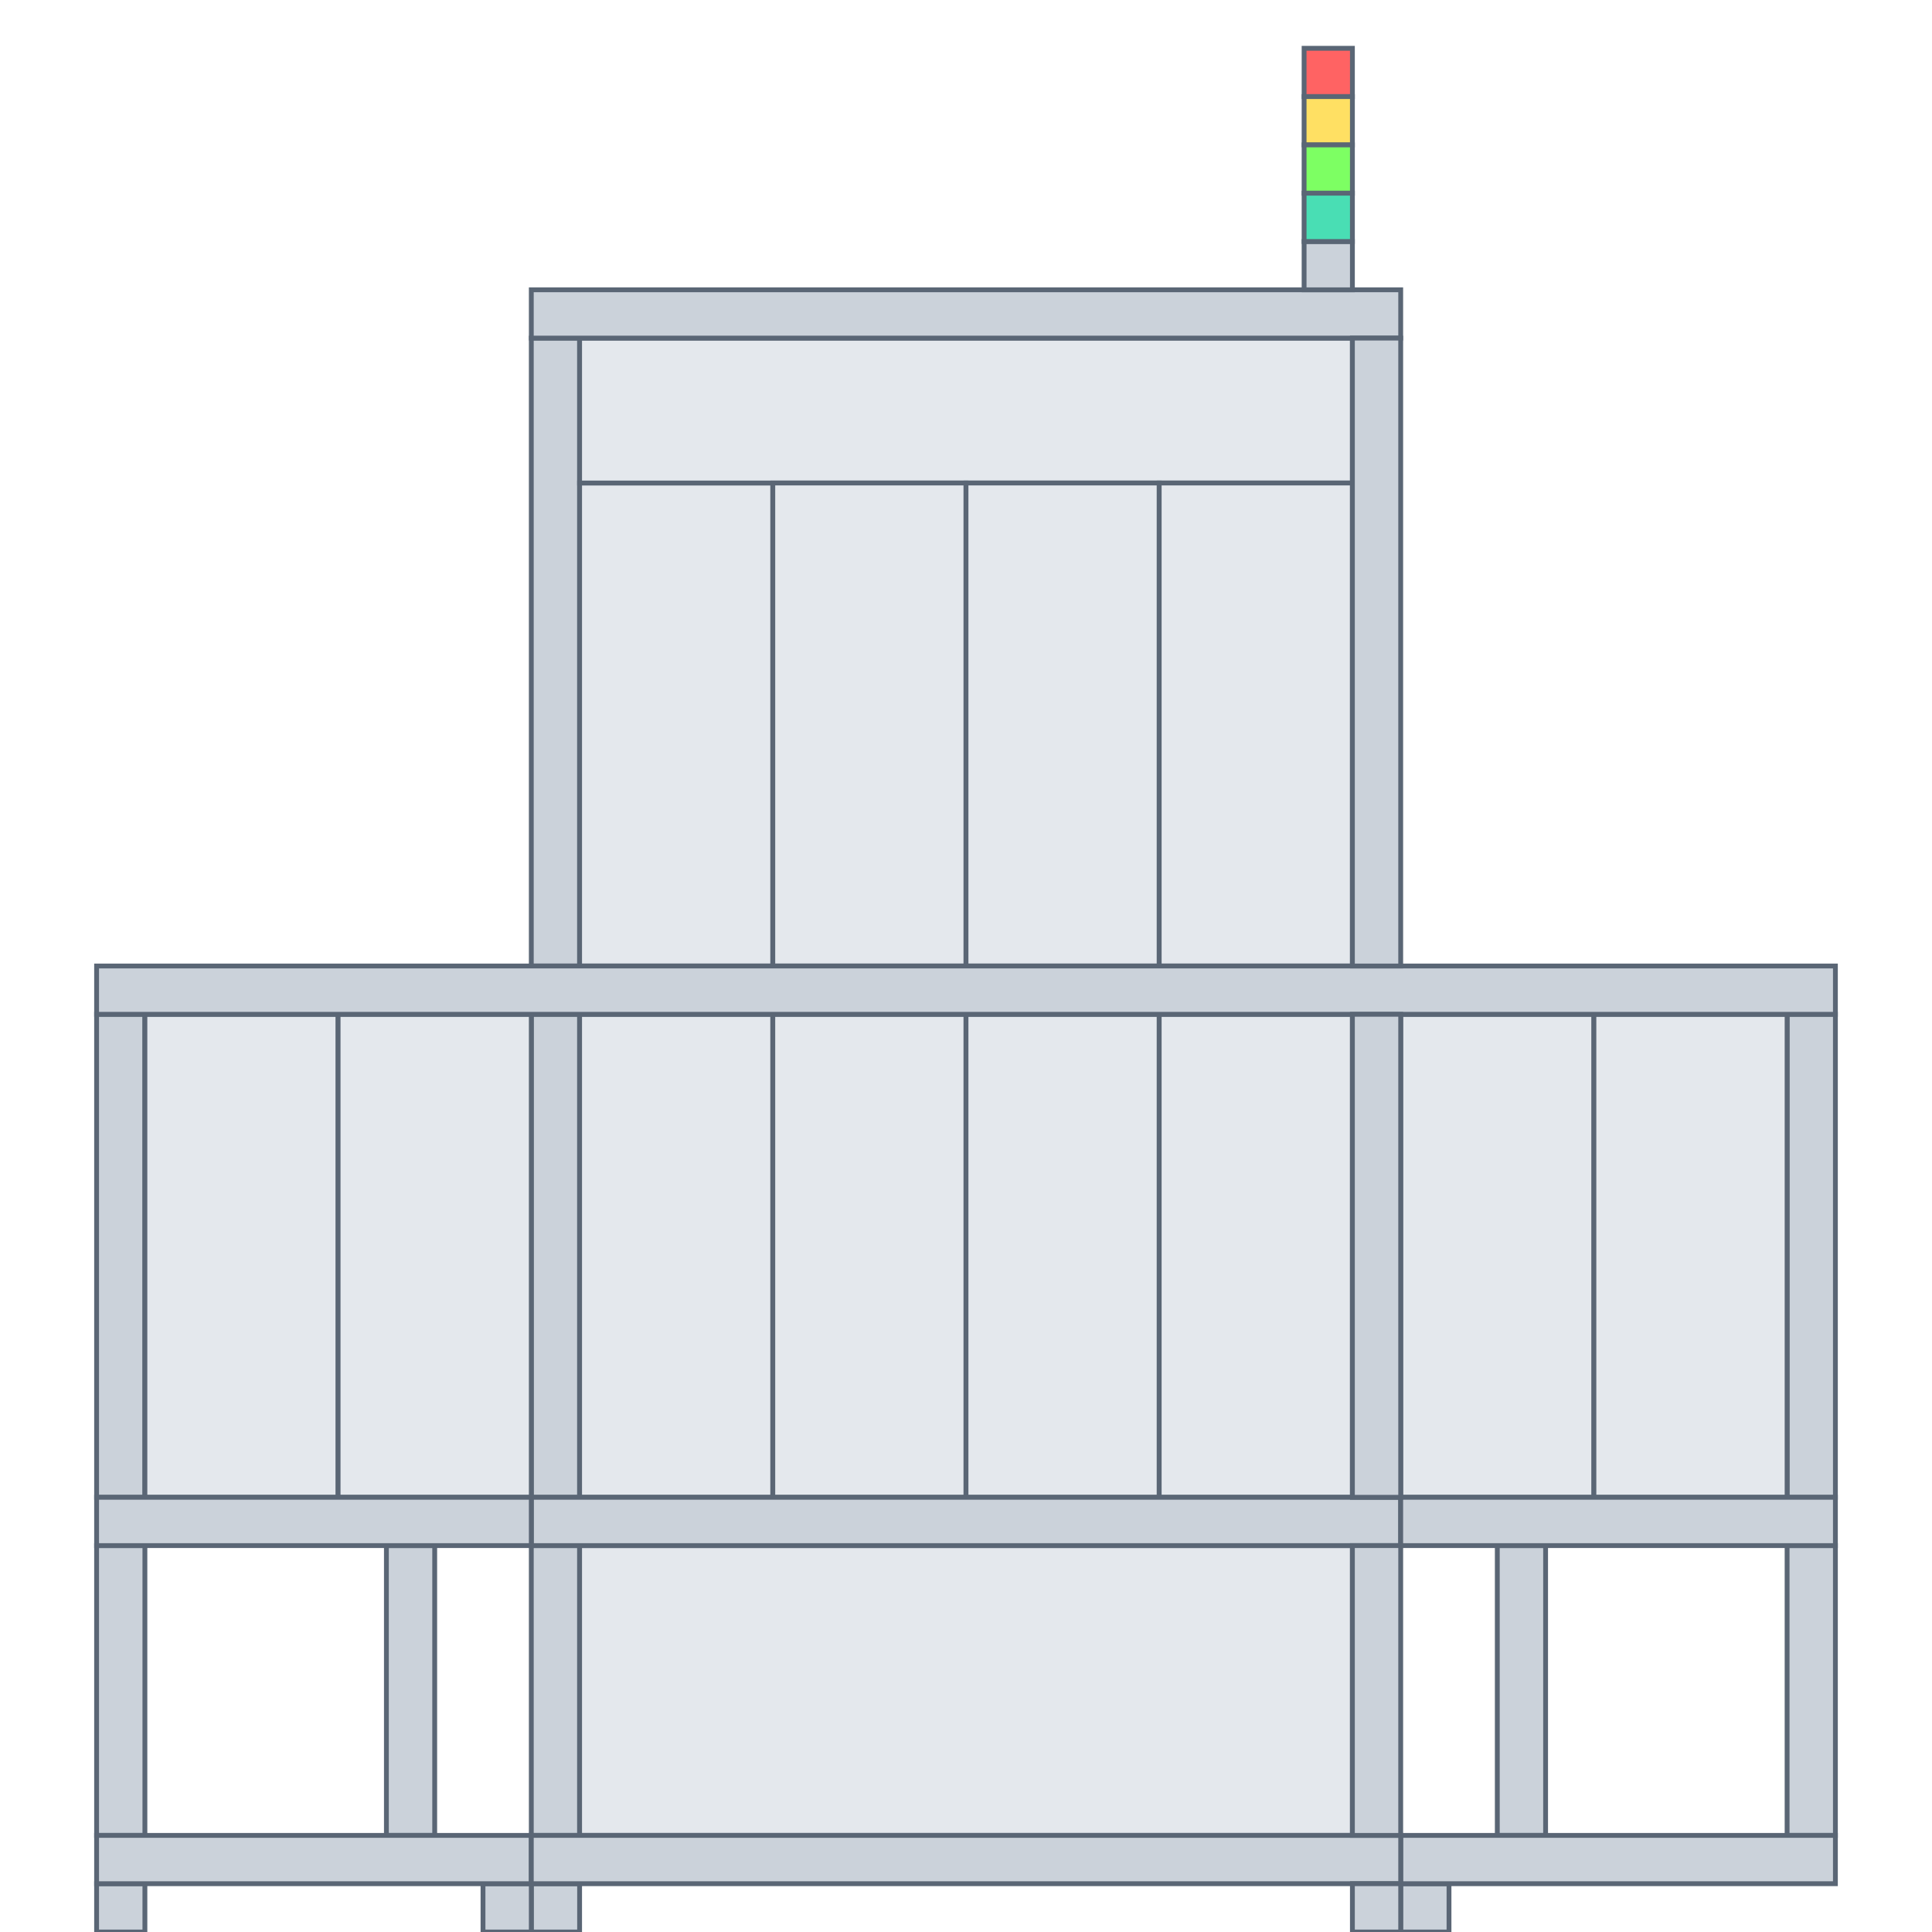
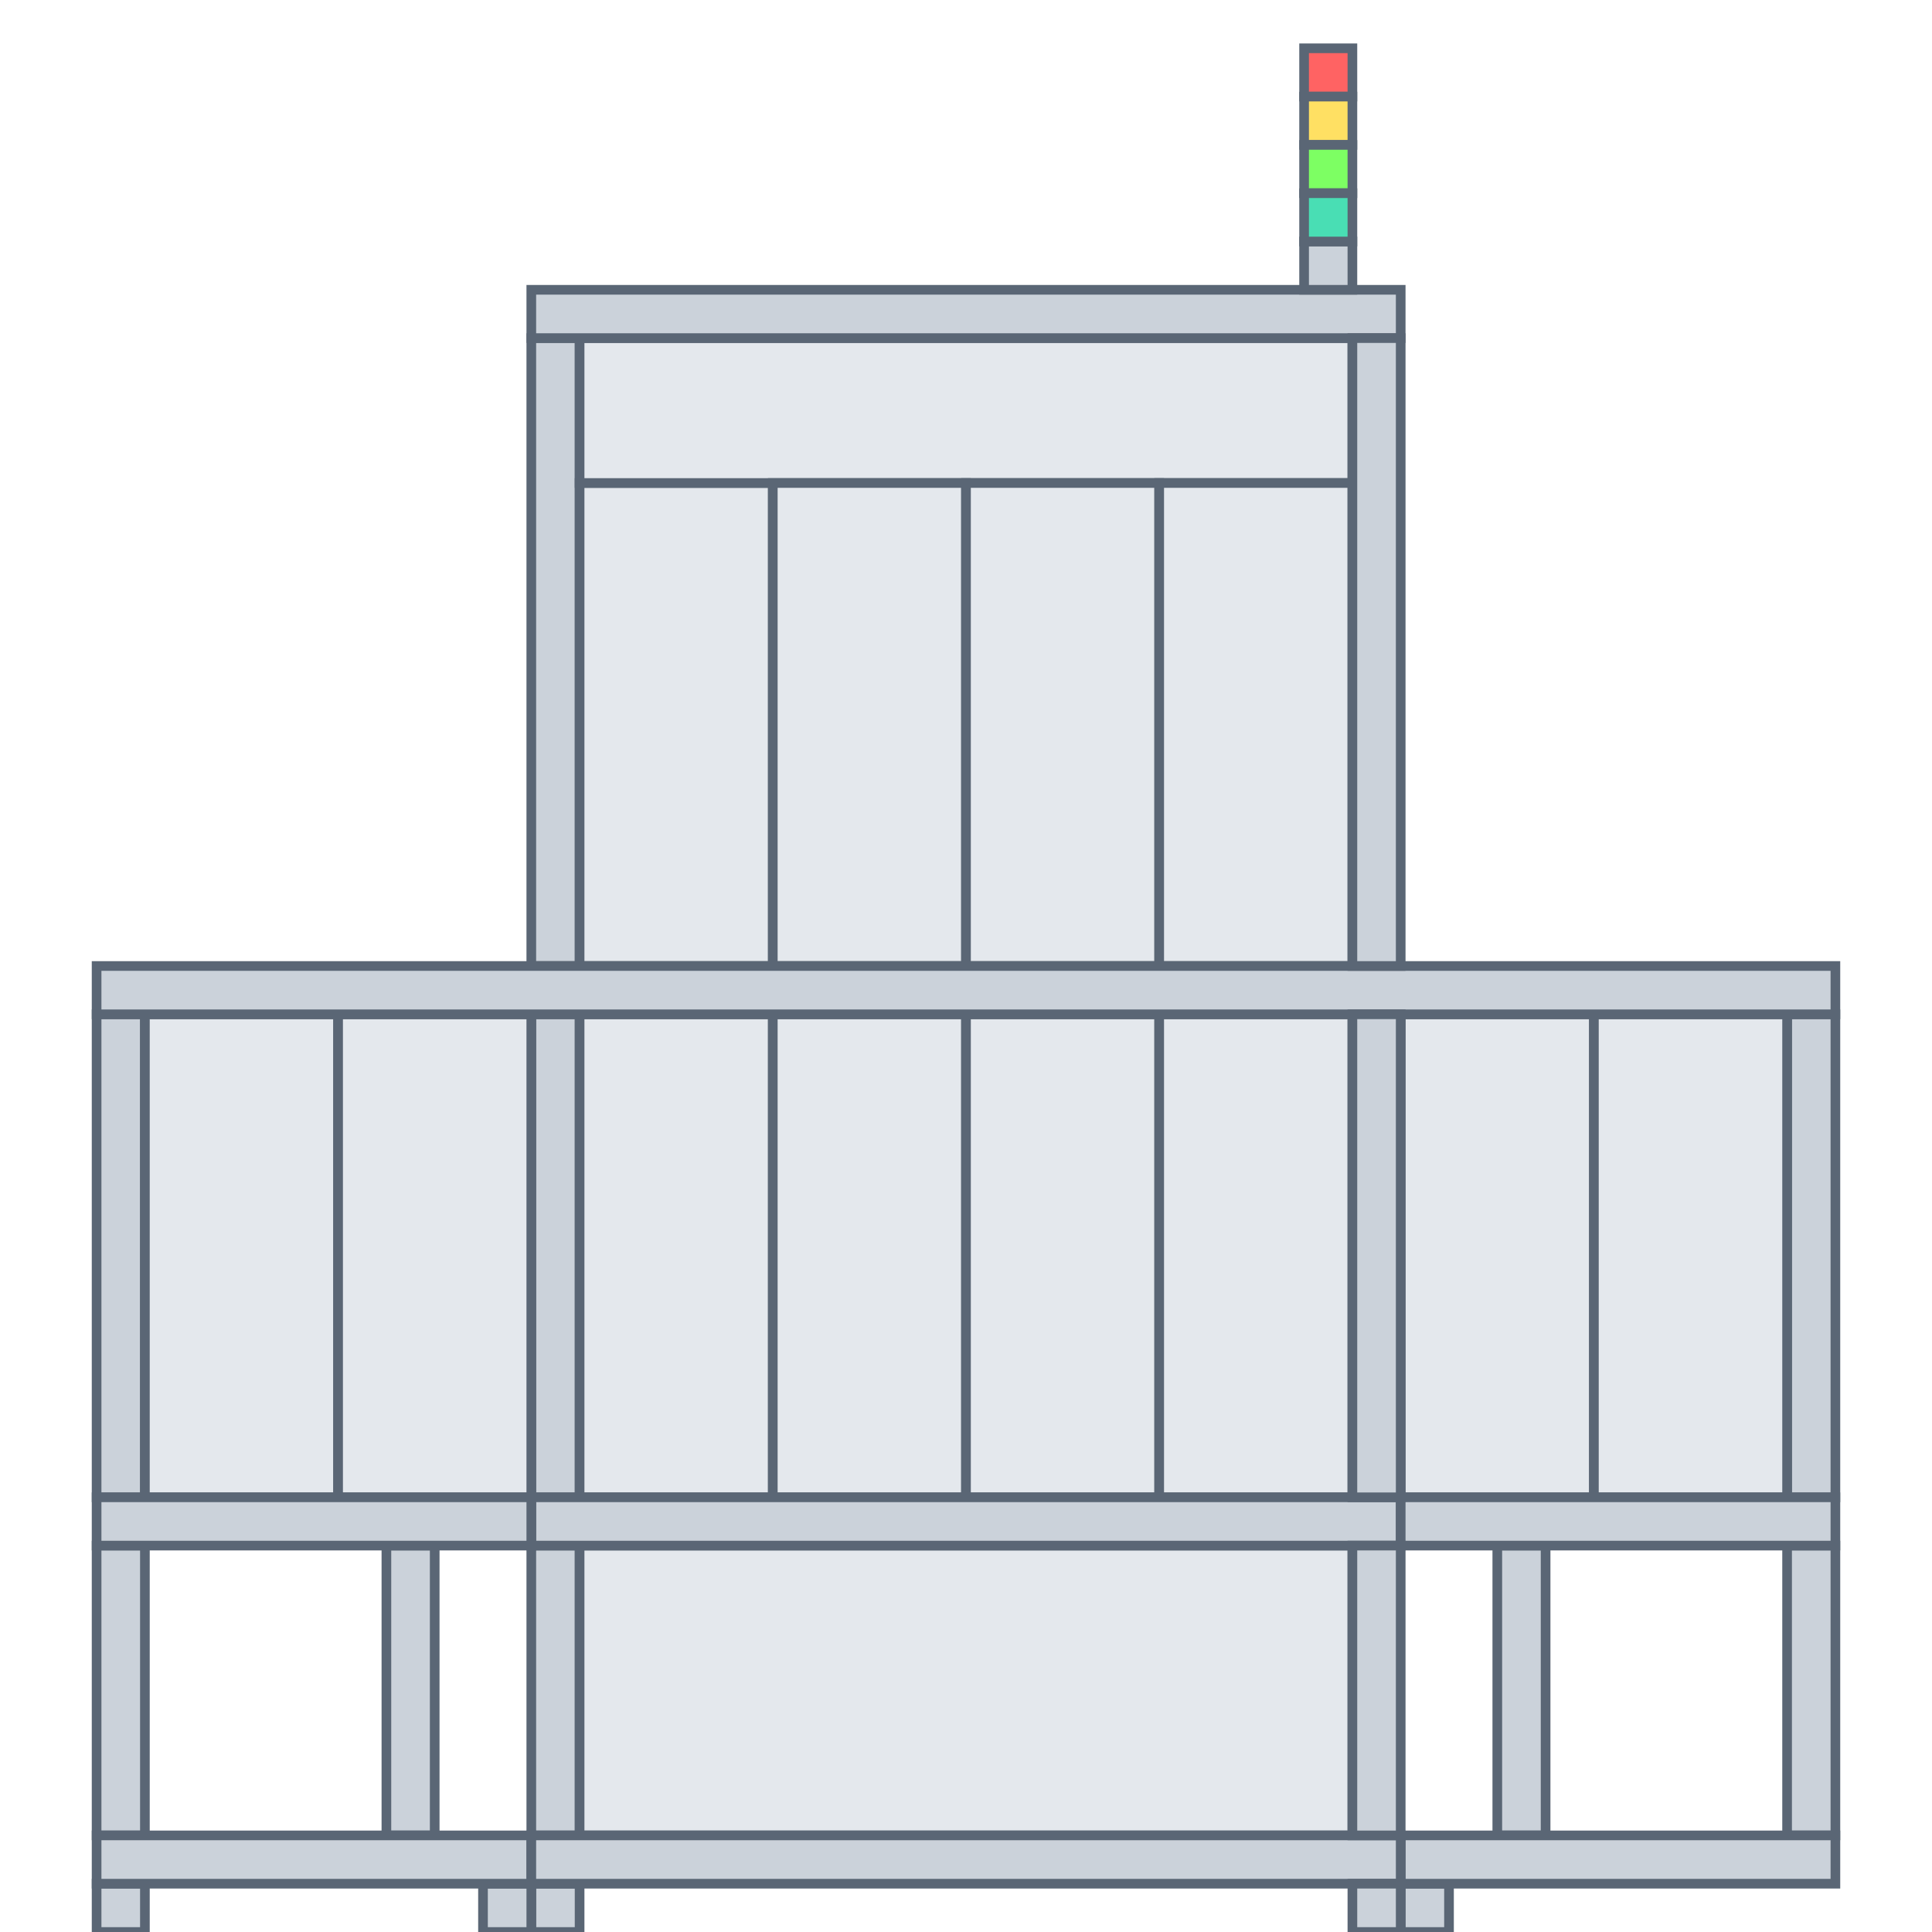
<svg xmlns="http://www.w3.org/2000/svg" width="400" height="400" viewBox="0 0 400 400" fill="none">
-   <g clip-path="url(#clip0_1100_5398)">
-     <rect width="400" height="400" fill="white" />
-     <g>
-       <rect x="110" y="70" width="10" height="130" fill="#CBD2DA" stroke="#5A6675" />
-       <rect x="110" y="210" width="10" height="100" fill="#CBD2DA" stroke="#5A6675" />
-       <rect x="110" y="320" width="10" height="60" fill="#CBD2DA" stroke="#5A6675" />
-       <rect x="20" y="320" width="10" height="60" fill="#CBD2DA" stroke="#5A6675" />
-       <rect x="370" y="320" width="10" height="60" fill="#CBD2DA" stroke="#5A6675" />
-       <rect x="80" y="320" width="10" height="60" fill="#CBD2DA" stroke="#5A6675" />
-       <rect x="310" y="320" width="10" height="60" fill="#CBD2DA" stroke="#5A6675" />
-       <rect x="20" y="210" width="10" height="100" fill="#CBD2DA" stroke="#5A6675" />
-       <rect x="370" y="210" width="10" height="100" fill="#CBD2DA" stroke="#5A6675" />
-       <rect x="110" y="390" width="10" height="10" fill="#CBD2DA" stroke="#5A6675" />
-       <rect x="100" y="390" width="10" height="10" fill="#CBD2DA" stroke="#5A6675" />
-       <rect x="20" y="390" width="10" height="10" fill="#CBD2DA" stroke="#5A6675" />
-       <rect x="290" y="390" width="10" height="10" fill="#CBD2DA" stroke="#5A6675" />
-       <rect x="120" y="210" width="40" height="100" fill="#E4E8ED" stroke="#5A6675" />
-       <rect x="120" y="100" width="40" height="100" fill="#E4E8ED" stroke="#5A6675" />
-       <rect x="120" y="70" width="160" height="30" fill="#E4E8ED" stroke="#5A6675" />
-       <rect x="120" y="320" width="160" height="60" fill="#E4E8ED" stroke="#5A6675" />
-       <rect x="160" y="210" width="40" height="100" fill="#E4E8ED" stroke="#5A6675" />
-       <rect x="30" y="210" width="40" height="100" fill="#E4E8ED" stroke="#5A6675" />
-       <rect x="290" y="210" width="40" height="100" fill="#E4E8ED" stroke="#5A6675" />
-       <rect x="70" y="210" width="40" height="100" fill="#E4E8ED" stroke="#5A6675" />
-       <rect x="330" y="210" width="40" height="100" fill="#E4E8ED" stroke="#5A6675" />
-       <rect x="160" y="100" width="40" height="100" fill="#E4E8ED" stroke="#5A6675" />
-       <rect x="200" y="210" width="40" height="100" fill="#E4E8ED" stroke="#5A6675" />
-       <rect x="200" y="100" width="40" height="100" fill="#E4E8ED" stroke="#5A6675" />
-       <rect x="240" y="210" width="40" height="100" fill="#E4E8ED" stroke="#5A6675" />
-       <rect x="240" y="100" width="40" height="100" fill="#E4E8ED" stroke="#5A6675" />
-       <rect x="110" y="60" width="180" height="10" fill="#CBD2DA" stroke="#5A6675" />
-       <rect x="270" y="50" width="10" height="10" fill="#CBD2DA" stroke="#5A6675" />
-       <rect x="270" y="10" width="10" height="10" fill="#FF6363" stroke="#5A6675" />
-       <rect x="270" y="20" width="10" height="10" fill="#FFE063" stroke="#5A6675" />
-       <rect x="270" y="30" width="10" height="10" fill="#7DFF63" stroke="#5A6675" />
-       <rect x="270" y="40" width="10" height="10" fill="#49DEB4" stroke="#5A6675" />
-       <rect x="20" y="200" width="360" height="10" fill="#CBD2DA" stroke="#5A6675" />
-       <rect x="110" y="310" width="180" height="10" fill="#CBD2DA" stroke="#5A6675" />
-       <rect x="20" y="310" width="90" height="10" fill="#CBD2DA" stroke="#5A6675" />
-       <rect x="290" y="310" width="90" height="10" fill="#CBD2DA" stroke="#5A6675" />
-       <rect x="20" y="380" width="90" height="10" fill="#CBD2DA" stroke="#5A6675" />
-       <rect x="290" y="380" width="90" height="10" fill="#CBD2DA" stroke="#5A6675" />
-       <rect x="110" y="380" width="180" height="10" fill="#CBD2DA" stroke="#5A6675" />
-       <rect x="280" y="70" width="10" height="130" fill="#CBD2DA" stroke="#5A6675" />
-       <rect x="280" y="210" width="10" height="100" fill="#CBD2DA" stroke="#5A6675" />
-       <rect x="280" y="320" width="10" height="60" fill="#CBD2DA" stroke="#5A6675" />
-       <rect x="280" y="390" width="10" height="10" fill="#CBD2DA" stroke="#5A6675" />
+   <rect width="400" height="400" fill="#D5D5D5" />
+   <g id="ì¤ë¹">
+     <path d="M-2705 -743C-2705 -744.105 -2704.1 -745 -2703 -745H6599C6600.1 -745 6601 -744.105 6601 -743V1142C6601 1143.1 6600.1 1144 6599 1144H-2703C-2704.1 1144 -2705 1143.1 -2705 1142V-743Z" fill="white" />
+     <path d="M-2703 -745V-744H6599V-745V-746H-2703V-745ZM6601 -743H6600V1142H6601H6602V-743H6601ZM6599 1144V1143H-2703V1144V1145H6599V1144ZM-2705 1142H-2704V-743H-2705H-2706V1142H-2705ZM-2703 1144V1143C-2703.55 1143 -2704 1142.55 -2704 1142H-2705H-2706C-2706 1143.66 -2704.66 1145 -2703 1145V1144ZM6601 1142H6600C6600 1142.55 6599.55 1143 6599 1143V1144V1145C6600.66 1145 6602 1143.66 6602 1142H6601ZM6599 -745V-744C6599.55 -744 6600 -743.552 6600 -743H6601H6602C6602 -744.657 6600.66 -746 6599 -746V-745ZM-2703 -745V-746C-2704.66 -746 -2706 -744.657 -2706 -743H-2705H-2704C-2704 -743.552 -2703.55 -744 -2703 -744V-745Z" fill="black" fill-opacity="0.1" />
+     <g id="DCIR" clip-path="url(#clip0_1100_5398)">
+       <rect width="400" height="400" fill="white" />
+       <g id="graphic">
+         <path id="Rectangle 17" d="M110 70H120V200H110V70Z" fill="#CBD2DA" />
+         <path id="Rectangle 17 (Stroke)" d="M121 69V201H109V69H121ZM111 199H119V71H111V199Z" fill="#5A6675" />
+         <path id="Rectangle 22" d="M110 210H120V310H110V210Z" fill="#CBD2DA" />
+         <path id="Rectangle 22 (Stroke)" d="M121 209V311H109V209H121ZM111 309H119V211H111V309Z" fill="#5A6675" />
+         <path id="Rectangle 28" d="M110 320H120V380H110V320Z" fill="#CBD2DA" />
+         <path id="Rectangle 28 (Stroke)" d="M121 319V381H109V319H121ZM111 379H119V321H111V379Z" fill="#5A6675" />
+         <path id="Rectangle 40" d="M20 320H30V380H20V320Z" fill="#CBD2DA" />
+         <path id="Rectangle 40 (Stroke)" d="M31 319V381H19V319H31ZM21 379H29V321H21V379Z" fill="#5A6675" />
+         <path id="Rectangle 55" d="M370 320H380V380H370V320Z" fill="#CBD2DA" />
+         <path id="Rectangle 55 (Stroke)" d="M381 319V381H369V319H381ZM371 379H379V321H371V379Z" fill="#5A6675" />
+         <path id="Rectangle 41" d="M80 320H90V380H80V320Z" fill="#CBD2DA" />
+         <path id="Rectangle 41 (Stroke)" d="M91 319V381H79V319H91ZM81 379H89V321H81V379Z" fill="#5A6675" />
+         <path id="Rectangle 56" d="M310 320H320V380H310V320Z" fill="#CBD2DA" />
+         <path id="Rectangle 56 (Stroke)" d="M321 319V381H309V319H321ZM311 379H319V321H311V379Z" fill="#5A6675" />
+         <path id="Rectangle 48" d="M20 210H30V310H20V210Z" fill="#CBD2DA" />
+         <path id="Rectangle 48 (Stroke)" d="M31 209V311H19V209H31ZM21 309H29V211H21V309Z" fill="#5A6675" />
+         <path id="Rectangle 57" d="M370 210H380V310H370V210Z" fill="#CBD2DA" />
+         <path id="Rectangle 57 (Stroke)" d="M381 209V311H369V209H381ZM371 309H379V211H371V309Z" fill="#5A6675" />
+         <path id="Rectangle 31" d="M110 390H120V400H110V390Z" fill="#CBD2DA" />
+         <path id="Rectangle 31 (Stroke)" d="M121 389V401H109V389H121ZM111 399H119V391H111V399Z" fill="#5A6675" />
+         <path id="Rectangle 44" d="M100 390H110V400H100V390Z" fill="#CBD2DA" />
+         <path id="Rectangle 44 (Stroke)" d="M111 389V401H99V389H111ZM101 399H109V391H101V399Z" fill="#5A6675" />
+         <path id="Rectangle 45" d="M20 390H30V400H20V390Z" fill="#CBD2DA" />
+         <path id="Rectangle 45 (Stroke)" d="M31 389V401H19V389H31ZM21 399H29V391H21V399Z" fill="#5A6675" />
+         <path id="Rectangle 58" d="M290 390H300V400H290V390Z" fill="#CBD2DA" />
+         <path id="Rectangle 58 (Stroke)" d="M301 389V401H289V389H301ZM291 399H299V391H291V399Z" fill="#5A6675" />
+         <path id="Rectangle 24" d="M120 210H160V310H120V210Z" fill="#E4E8ED" />
+         <path id="Rectangle 24 (Stroke)" d="M161 209V311H119V209H161ZM121 309H159V211H121V309Z" fill="#5A6675" />
+         <path id="Rectangle 35" d="M120 100H160V200H120V100Z" fill="#E4E8ED" />
+         <path id="Rectangle 35 (Stroke)" d="M161 99V201H119V99H161ZM121 199H159V101H121V199Z" fill="#5A6675" />
+         <path id="Rectangle 34" d="M120 70H280V100H120V70Z" fill="#E4E8ED" />
+         <path id="Rectangle 34 (Stroke)" d="M281 69V101H119V69H281ZM121 99H279V71H121V99Z" fill="#5A6675" />
+         <path id="Rectangle 33" d="M120 320H280V380H120V320Z" fill="#E4E8ED" />
+         <path id="Rectangle 33 (Stroke)" d="M281 319V381H119V319H281ZM121 379H279V321H121V379Z" fill="#5A6675" />
+         <path id="Rectangle 25" d="M160 210H200V310H160V210Z" fill="#E4E8ED" />
+         <path id="Rectangle 25 (Stroke)" d="M201 209V311H159V209H201ZM161 309H199V211H161V309Z" fill="#5A6675" />
+         <path id="Rectangle 47" d="M30 210H70V310H30V210Z" fill="#E4E8ED" />
+         <path id="Rectangle 47 (Stroke)" d="M71 209V311H29V209H71ZM31 309H69V211H31V309Z" fill="#5A6675" />
+         <path id="Rectangle 59" d="M290 210H330V310H290V210Z" fill="#E4E8ED" />
+         <path id="Rectangle 59 (Stroke)" d="M331 209V311H289V209H331ZM291 309H329V211H291V309Z" fill="#5A6675" />
+         <path id="Rectangle 49" d="M70 210H110V310H70V210Z" fill="#E4E8ED" />
+         <path id="Rectangle 49 (Stroke)" d="M111 209V311H69V209H111ZM71 309H109V211H71V309Z" fill="#5A6675" />
+         <path id="Rectangle 60" d="M330 210H370V310H330V210Z" fill="#E4E8ED" />
+         <path id="Rectangle 60 (Stroke)" d="M371 209V311H329V209H371ZM331 309H369V211H331V309Z" fill="#5A6675" />
+         <path id="Rectangle 36" d="M160 100H200V200H160V100Z" fill="#E4E8ED" />
+         <path id="Rectangle 36 (Stroke)" d="M201 99V201H159V99H201ZM161 199H199V101H161V199Z" fill="#5A6675" />
+         <path id="Rectangle 26" d="M200 210H240V310H200V210Z" fill="#E4E8ED" />
+         <path id="Rectangle 26 (Stroke)" d="M241 209V311H199V209H241ZM201 309H239V211H201V309Z" fill="#5A6675" />
+         <path id="Rectangle 37" d="M200 100H240V200H200V100Z" fill="#E4E8ED" />
+         <path id="Rectangle 37 (Stroke)" d="M241 99V201H199V99H241ZM201 199H239V101H201V199Z" fill="#5A6675" />
+         <path id="Rectangle 27" d="M240 210H280V310H240V210Z" fill="#E4E8ED" />
+         <path id="Rectangle 27 (Stroke)" d="M281 209V311H239V209H281ZM241 309H279V211H241V309Z" fill="#5A6675" />
+         <path id="Rectangle 38" d="M240 100H280V200H240V100Z" fill="#E4E8ED" />
+         <path id="Rectangle 38 (Stroke)" d="M281 99V201H239V99H281ZM241 199H279V101H241V199Z" fill="#5A6675" />
+         <path id="Rectangle 19" d="M110 60H290V70H110V60Z" fill="#CBD2DA" />
+         <path id="Rectangle 19 (Stroke)" d="M291 59V71H109V59H291ZM111 69H289V61H111V69Z" fill="#5A6675" />
+         <path id="Rectangle 50" d="M270 50H280V60H270V50Z" fill="#CBD2DA" />
+         <path id="Rectangle 50 (Stroke)" d="M281 49V61H269V49H281ZM271 59H279V51H271V59Z" fill="#5A6675" />
+         <path id="Rectangle 51" d="M270 10H280V20H270V10Z" fill="#FF6363" />
+         <path id="Rectangle 51 (Stroke)" d="M281 9V21H269V9H281ZM271 19H279V11H271V19Z" fill="#5A6675" />
+         <path id="Rectangle 52" d="M270 20H280V30H270V20Z" fill="#FFE063" />
+         <path id="Rectangle 52 (Stroke)" d="M281 19V31H269V19H281ZM271 29H279V21H271V29Z" fill="#5A6675" />
+         <path id="Rectangle 53" d="M270 30H280V40H270V30Z" fill="#7DFF63" />
+         <path id="Rectangle 53 (Stroke)" d="M281 29V41H269V29H281ZM271 39H279V31H271V39Z" fill="#5A6675" />
+         <path id="Rectangle 54" d="M270 40H280V50H270V40Z" fill="#49DEB4" />
+         <path id="Rectangle 54 (Stroke)" d="M281 39V51H269V39H281ZM271 49H279V41H271V49Z" fill="#5A6675" />
+         <path id="Rectangle 20" d="M20 200H380V210H20V200Z" fill="#CBD2DA" />
+         <path id="Rectangle 20 (Stroke)" d="M381 199V211H19V199H381ZM21 209H379V201H21V209Z" fill="#5A6675" />
+         <path id="Rectangle 21" d="M110 310H290V320H110V310Z" fill="#CBD2DA" />
+         <path id="Rectangle 21 (Stroke)" d="M291 309V321H109V309H291ZM111 319H289V311H111V319Z" fill="#5A6675" />
+         <path id="Rectangle 39" d="M20 310H110V320H20V310Z" fill="#CBD2DA" />
+         <path id="Rectangle 39 (Stroke)" d="M111 309V321H19V309H111ZM21 319H109V311H21V319Z" fill="#5A6675" />
+         <path id="Rectangle 61" d="M290 310H380V320H290V310Z" fill="#CBD2DA" />
+         <path id="Rectangle 61 (Stroke)" d="M381 309V321H289V309H381ZM291 319H379V311H291V319Z" fill="#5A6675" />
+         <path id="Rectangle 43" d="M20 380H110V390H20V380Z" fill="#CBD2DA" />
+         <path id="Rectangle 43 (Stroke)" d="M111 379V391H19V379H111ZM21 389H109V381H21V389Z" fill="#5A6675" />
+         <path id="Rectangle 62" d="M290 380H380V390H290V380Z" fill="#CBD2DA" />
+         <path id="Rectangle 62 (Stroke)" d="M381 379V391H289V379H381ZM291 389H379V381H291V389Z" fill="#5A6675" />
+         <path id="Rectangle 30" d="M110 380H290V390H110V380Z" fill="#CBD2DA" />
+         <path id="Rectangle 30 (Stroke)" d="M291 379V391H109V379H291ZM111 389H289V381H111V389Z" fill="#5A6675" />
+         <path id="Rectangle 18" d="M280 70H290V200H280V70Z" fill="#CBD2DA" />
+         <path id="Rectangle 18 (Stroke)" d="M291 69V201H279V69H291ZM281 199H289V71H281V199Z" fill="#5A6675" />
+         <path id="Rectangle 23" d="M280 210H290V310H280V210Z" fill="#CBD2DA" />
+         <path id="Rectangle 23 (Stroke)" d="M291 209V311H279V209H291ZM281 309H289V211H281V309Z" fill="#5A6675" />
+         <path id="Rectangle 29" d="M280 320H290V380H280V320Z" fill="#CBD2DA" />
+         <path id="Rectangle 29 (Stroke)" d="M291 319V381H279V319H291ZM281 379H289V321H281V379Z" fill="#5A6675" />
+         <path id="Rectangle 32" d="M280 390H290V400H280V390Z" fill="#CBD2DA" />
+         <path id="Rectangle 32 (Stroke)" d="M291 389V401H279V389H291ZM281 399H289V391H281V399Z" fill="#5A6675" />
+       </g>
    </g>
  </g>
  <defs>
    <clipPath id="clip0_1100_5398">
      <rect width="400" height="400" fill="white" />
    </clipPath>
  </defs>
</svg>
